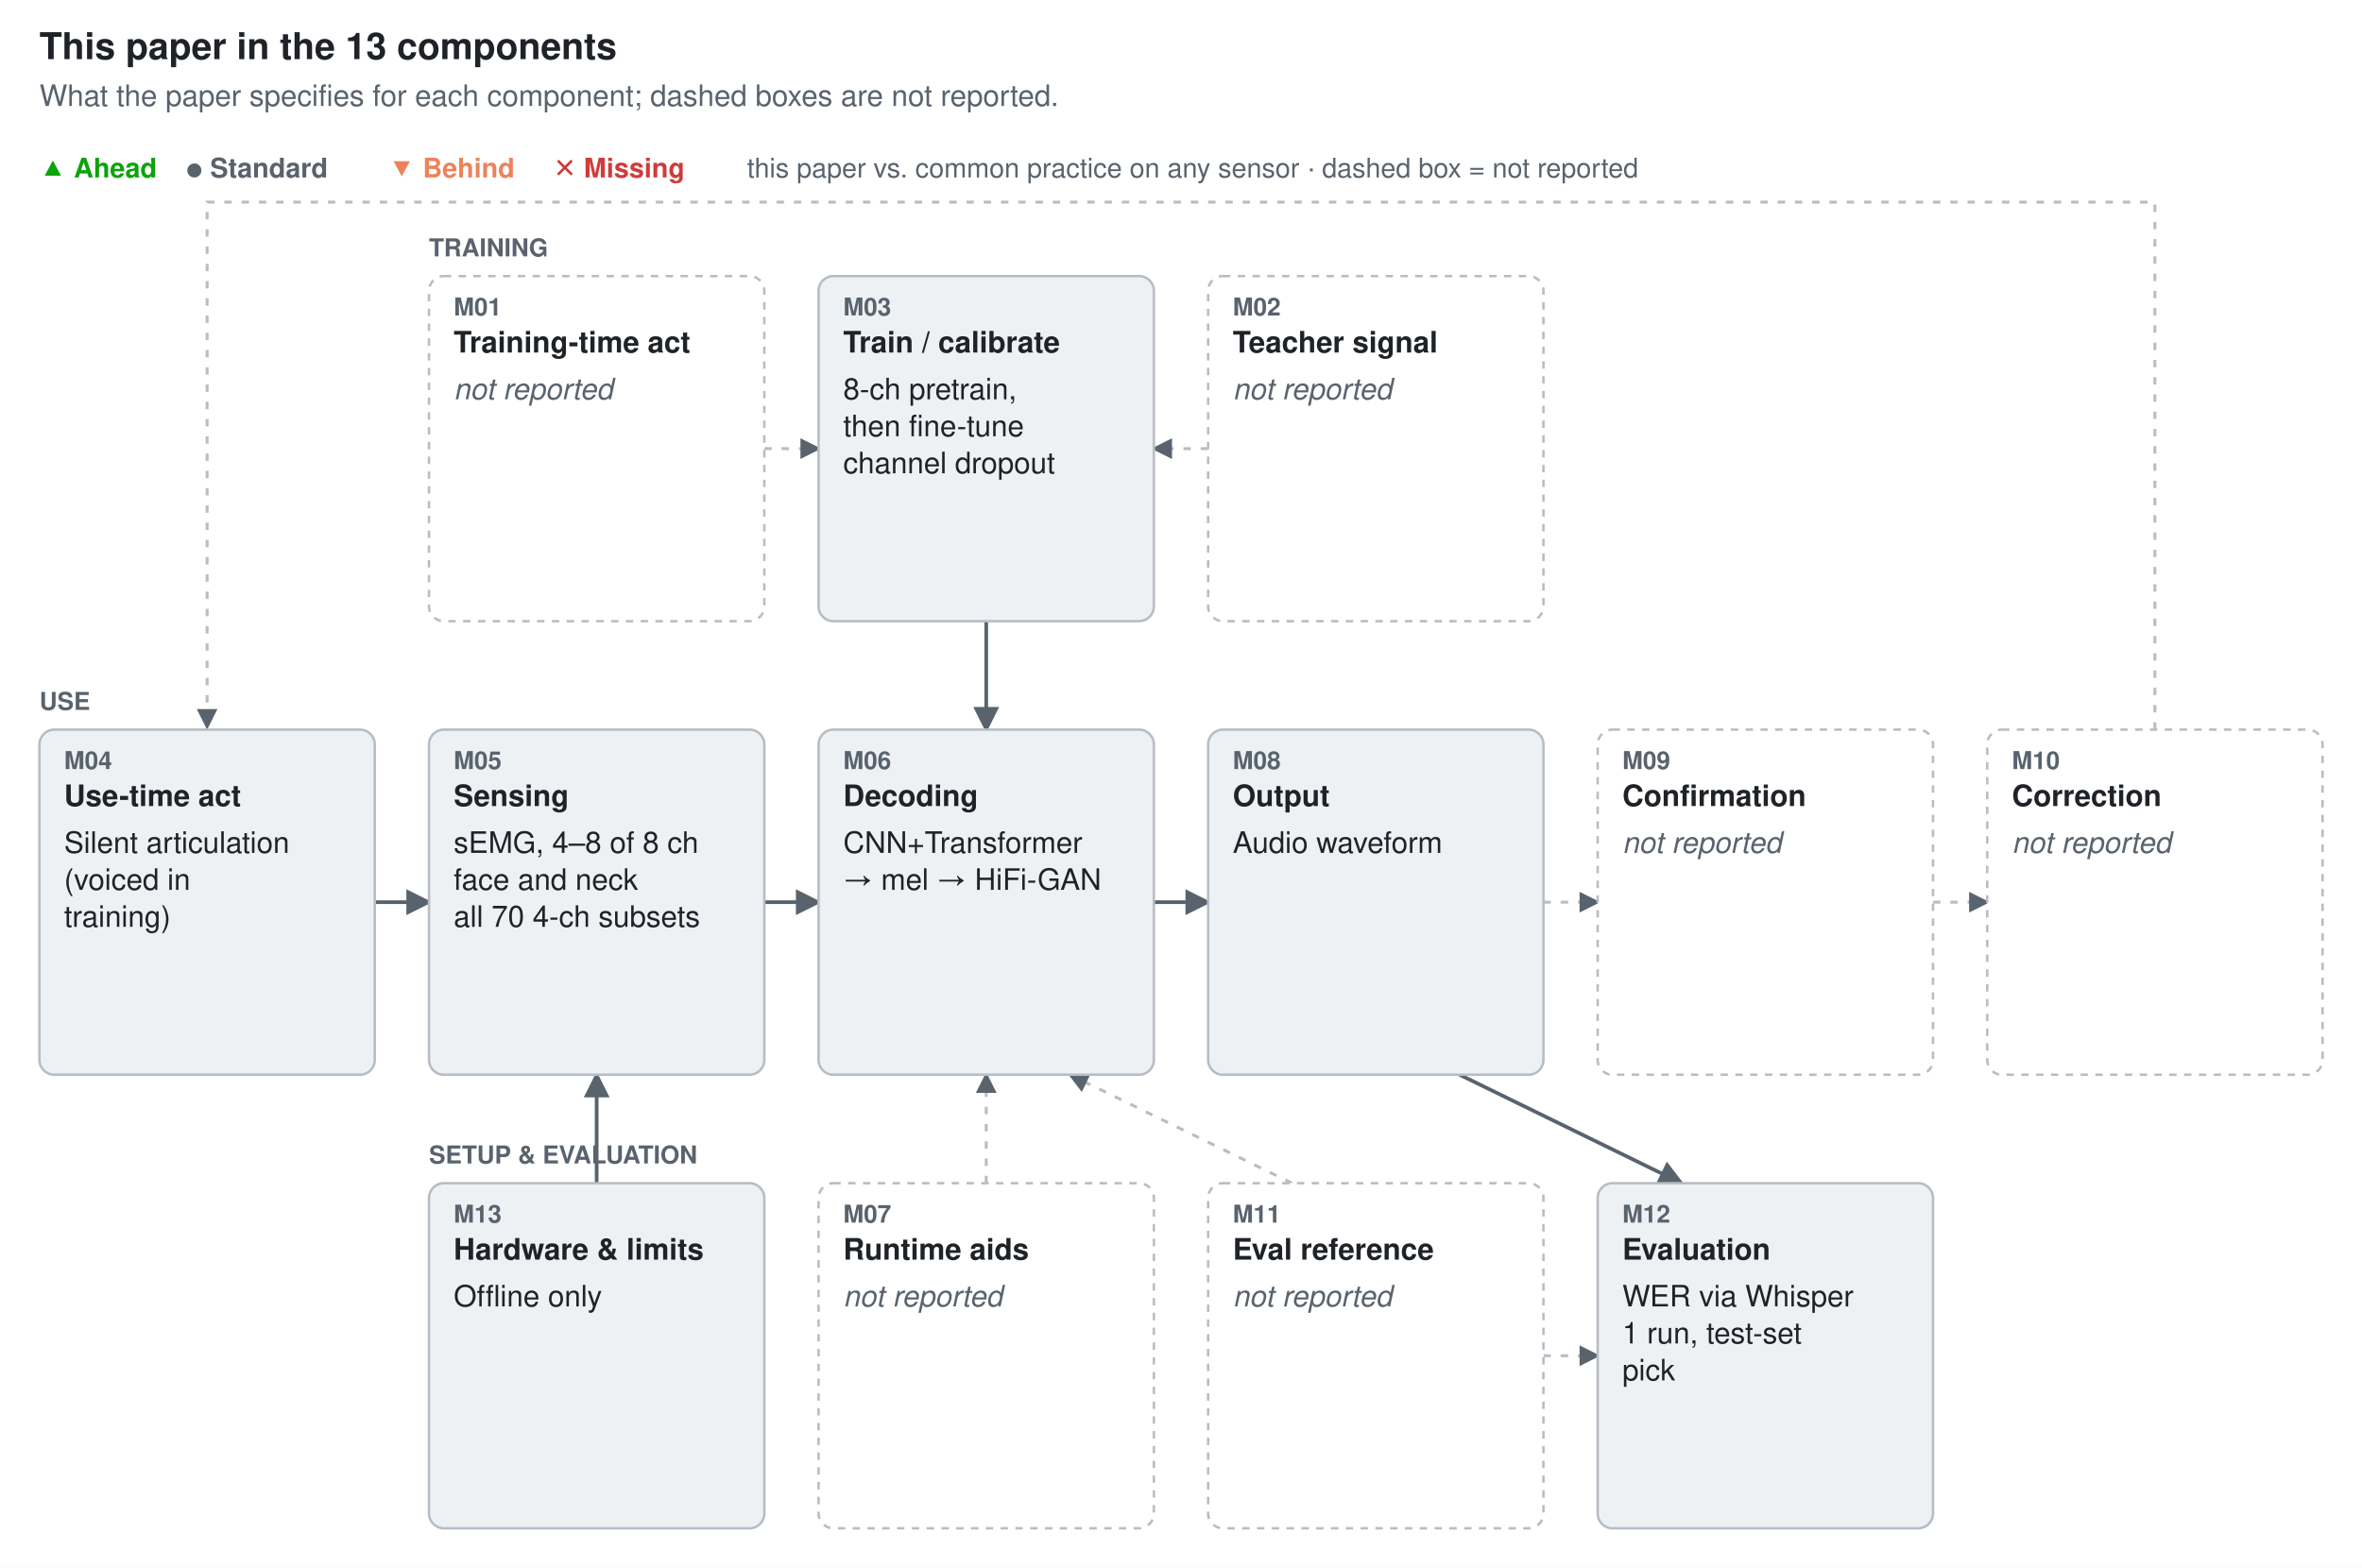
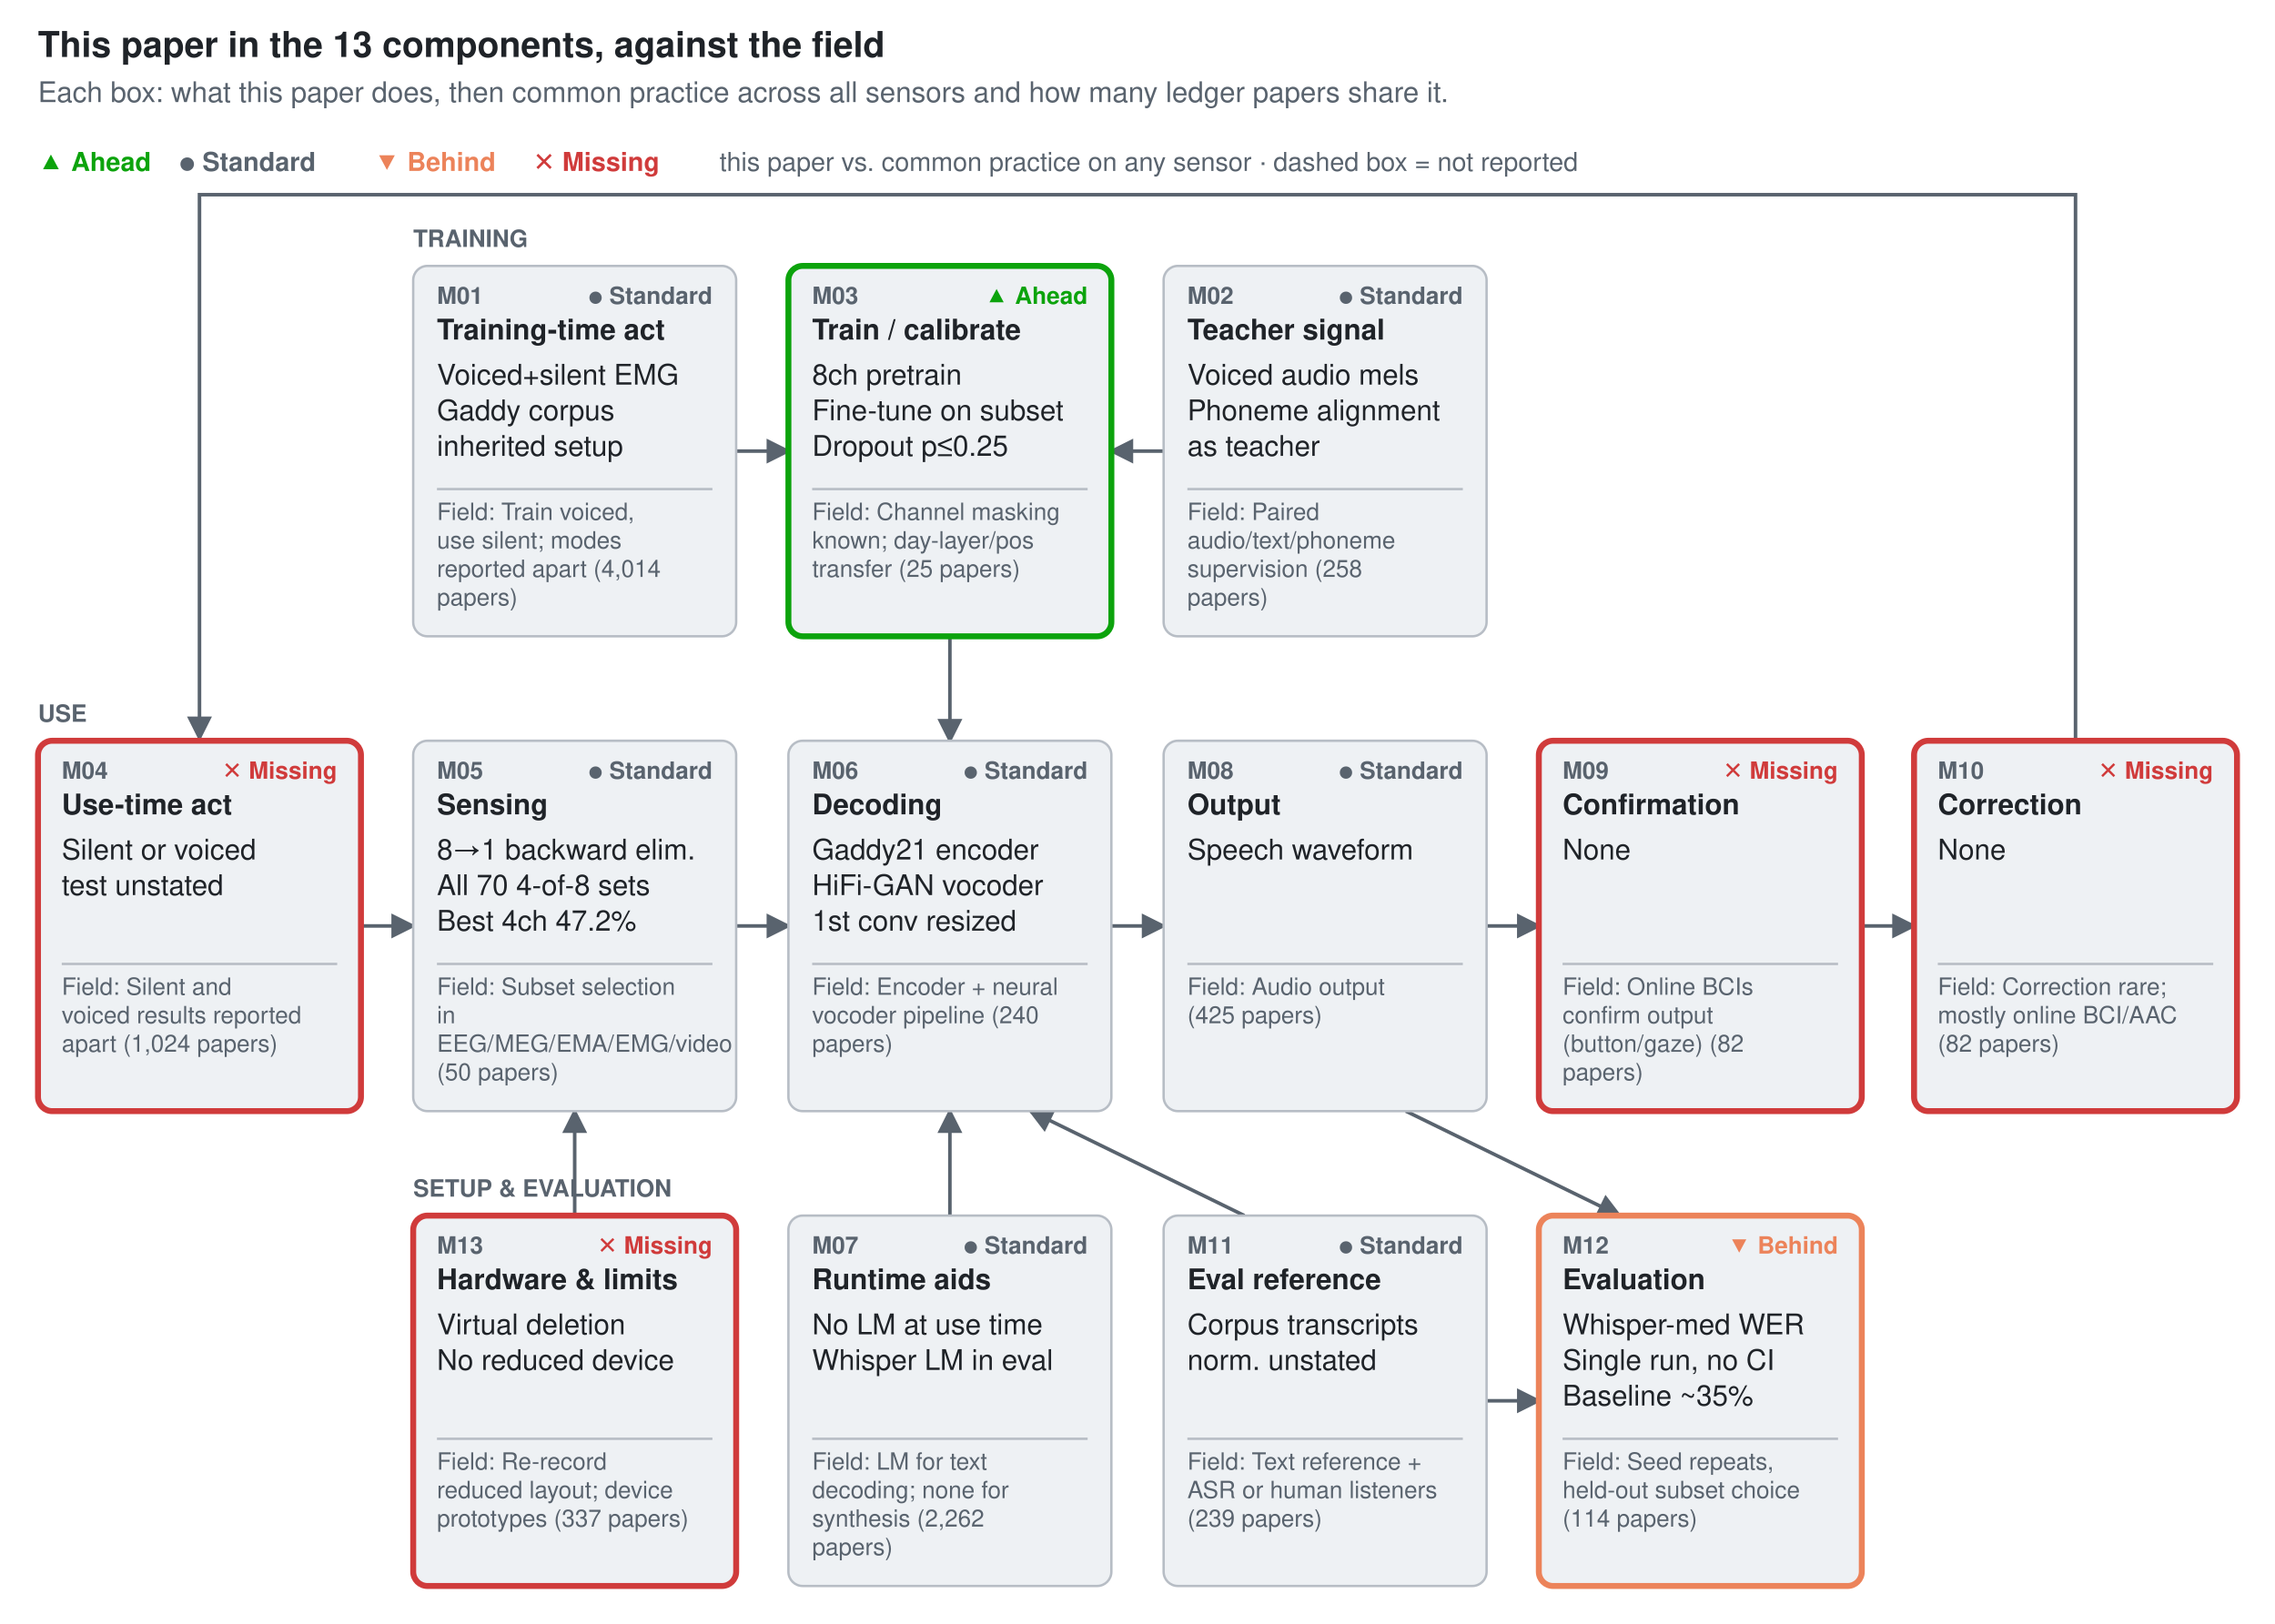
- <svg xmlns="http://www.w3.org/2000/svg" width="958" height="636" viewBox="0 0 958 636" font-family="-apple-system, BlinkMacSystemFont, 'Segoe UI', Helvetica, Arial, sans-serif" role="img" aria-label="This paper in the 13 components">
-   <rect width="958" height="636" fill="#ffffff" />
-   <text x="16.0" y="24.0" font-size="15" fill="#1f2328" text-anchor="start" font-weight="600">This paper in the 13 components</text>
-   <text x="16.0" y="43.0" font-size="12" fill="#59636e" text-anchor="start">What the paper specifies for each component; dashed boxes are not reported.</text>
+ <svg xmlns="http://www.w3.org/2000/svg" width="958" height="684" viewBox="0 0 958 684" font-family="-apple-system, BlinkMacSystemFont, 'Segoe UI', Helvetica, Arial, sans-serif" role="img" aria-label="This paper in the 13 components, against the field">
+   <rect width="958" height="684" fill="#ffffff" />
+   <text x="16.0" y="24.0" font-size="15" fill="#1f2328" text-anchor="start" font-weight="600">This paper in the 13 components, against the field</text>
+   <text x="16.0" y="43.0" font-size="12" fill="#59636e" text-anchor="start">Each box: what this paper does, then common practice across all sensors and how many ledger papers share it.</text>
  <defs>
    <marker id="a" viewBox="0 0 8 8" refX="7" refY="4" markerWidth="7" markerHeight="7" orient="auto">
      <path d="M0,0 L8,4 L0,8 Z" fill="#59636e" />
    </marker>
  </defs>
-   <path d="M310,182.0 L332,182.0" fill="none" stroke="#b7bdc5" stroke-width="1.2" stroke-dasharray="3 4" marker-end="url(#a)" />
-   <path d="M490,182.0 L468,182.0" fill="none" stroke="#b7bdc5" stroke-width="1.2" stroke-dasharray="3 4" marker-end="url(#a)" />
-   <path d="M400.0,252 L400.0,296" fill="none" stroke="#59636e" stroke-width="1.5" marker-end="url(#a)" />
-   <path d="M152,366.0 L174,366.0" fill="none" stroke="#59636e" stroke-width="1.5" marker-end="url(#a)" />
-   <path d="M310,366.0 L332,366.0" fill="none" stroke="#59636e" stroke-width="1.5" marker-end="url(#a)" />
-   <path d="M400.0,480 L400.0,436" fill="none" stroke="#b7bdc5" stroke-width="1.2" stroke-dasharray="3 4" marker-end="url(#a)" />
-   <path d="M468,366.0 L490,366.0" fill="none" stroke="#59636e" stroke-width="1.5" marker-end="url(#a)" />
-   <path d="M626,366.0 L648,366.0" fill="none" stroke="#b7bdc5" stroke-width="1.2" stroke-dasharray="3 4" marker-end="url(#a)" />
-   <path d="M784,366.0 L806,366.0" fill="none" stroke="#b7bdc5" stroke-width="1.2" stroke-dasharray="3 4" marker-end="url(#a)" />
-   <path d="M874.0,296 L874.0,82 L84.0,82 L84.0,295" fill="none" stroke="#b7bdc5" stroke-width="1.2" stroke-dasharray="3 4" marker-end="url(#a)" />
-   <path d="M592.0,436 L682.0,480" fill="none" stroke="#59636e" stroke-width="1.5" marker-end="url(#a)" />
-   <path d="M626,550.0 L648,550.0" fill="none" stroke="#b7bdc5" stroke-width="1.2" stroke-dasharray="3 4" marker-end="url(#a)" />
-   <path d="M524.0,480 L434.0,436" fill="none" stroke="#b7bdc5" stroke-width="1.2" stroke-dasharray="3 4" marker-end="url(#a)" />
-   <path d="M242.0,480 L242.0,436" fill="none" stroke="#59636e" stroke-width="1.5" marker-end="url(#a)" />
+   <path d="M310,190.0 L332,190.0" fill="none" stroke="#59636e" stroke-width="1.5" marker-end="url(#a)" />
+   <path d="M490,190.0 L468,190.0" fill="none" stroke="#59636e" stroke-width="1.5" marker-end="url(#a)" />
+   <path d="M400.0,268 L400.0,312" fill="none" stroke="#59636e" stroke-width="1.5" marker-end="url(#a)" />
+   <path d="M152,390.0 L174,390.0" fill="none" stroke="#59636e" stroke-width="1.5" marker-end="url(#a)" />
+   <path d="M310,390.0 L332,390.0" fill="none" stroke="#59636e" stroke-width="1.5" marker-end="url(#a)" />
+   <path d="M400.0,512 L400.0,468" fill="none" stroke="#59636e" stroke-width="1.5" marker-end="url(#a)" />
+   <path d="M468,390.0 L490,390.0" fill="none" stroke="#59636e" stroke-width="1.5" marker-end="url(#a)" />
+   <path d="M626,390.0 L648,390.0" fill="none" stroke="#59636e" stroke-width="1.5" marker-end="url(#a)" />
+   <path d="M784,390.0 L806,390.0" fill="none" stroke="#59636e" stroke-width="1.5" marker-end="url(#a)" />
+   <path d="M874.0,312 L874.0,82 L84.0,82 L84.0,311" fill="none" stroke="#59636e" stroke-width="1.5" marker-end="url(#a)" />
+   <path d="M592.0,468 L682.0,512" fill="none" stroke="#59636e" stroke-width="1.5" marker-end="url(#a)" />
+   <path d="M626,590.0 L648,590.0" fill="none" stroke="#59636e" stroke-width="1.5" marker-end="url(#a)" />
+   <path d="M524.0,512 L434.0,468" fill="none" stroke="#59636e" stroke-width="1.5" marker-end="url(#a)" />
+   <path d="M242.0,512 L242.0,468" fill="none" stroke="#59636e" stroke-width="1.5" marker-end="url(#a)" />
  <text x="174.0" y="104.0" font-size="10" fill="#59636e" text-anchor="start" font-weight="600">TRAINING</text>
-   <text x="16.0" y="288.0" font-size="10" fill="#59636e" text-anchor="start" font-weight="600">USE</text>
-   <text x="174.0" y="472.0" font-size="10" fill="#59636e" text-anchor="start" font-weight="600">SETUP &amp; EVALUATION</text>
-   <rect x="174" y="112" width="136" height="140" rx="6" fill="#ffffff" stroke="#b7bdc5" stroke-width="1" stroke-dasharray="3 3" />
-   <text x="184.0" y="162.0" font-size="12" fill="#59636e" text-anchor="start" font-style="italic">not reported</text>
+   <text x="16.0" y="304.0" font-size="10" fill="#59636e" text-anchor="start" font-weight="600">USE</text>
+   <text x="174.0" y="504.0" font-size="10" fill="#59636e" text-anchor="start" font-weight="600">SETUP &amp; EVALUATION</text>
+   <rect x="174" y="112" width="136" height="156" rx="6" fill="#eef1f4" stroke="#b7bdc5" stroke-width="1" />
+   <text x="184.0" y="162.0" font-size="12" fill="#1f2328" text-anchor="start">Voiced+silent EMG</text>
+   <text x="184.0" y="177.0" font-size="12" fill="#1f2328" text-anchor="start">Gaddy corpus</text>
+   <text x="184.0" y="192.0" font-size="12" fill="#1f2328" text-anchor="start">inherited setup</text>
+   <line x1="184.0" y1="206.0" x2="300.0" y2="206.0" stroke="#b7bdc5" stroke-width="1" />
+   <text x="184.0" y="219.0" font-size="10" fill="#59636e" text-anchor="start">Field: Train voiced,</text>
+   <text x="184.0" y="231.0" font-size="10" fill="#59636e" text-anchor="start">use silent; modes</text>
+   <text x="184.0" y="243.0" font-size="10" fill="#59636e" text-anchor="start">reported apart (4,014</text>
+   <text x="184.0" y="255.0" font-size="10" fill="#59636e" text-anchor="start">papers)</text>
+   <text x="300.0" y="128.0" font-size="10" fill="#59636e" text-anchor="end" font-weight="700">● Standard</text>
  <text x="184.0" y="128.0" font-size="10" fill="#59636e" text-anchor="start" font-weight="600">M01</text>
  <text x="184.0" y="143.0" font-size="12" fill="#1f2328" text-anchor="start" font-weight="700">Training-time act</text>
-   <rect x="332" y="112" width="136" height="140" rx="6" fill="#eef1f4" stroke="#b7bdc5" stroke-width="1" />
-   <text x="342.0" y="162.0" font-size="12" fill="#1f2328" text-anchor="start">8-ch pretrain,</text>
-   <text x="342.0" y="177.0" font-size="12" fill="#1f2328" text-anchor="start">then fine-tune</text>
-   <text x="342.0" y="192.0" font-size="12" fill="#1f2328" text-anchor="start">channel dropout</text>
+   <rect x="332" y="112" width="136" height="156" rx="6" fill="#eef1f4" stroke="#0ca30c" stroke-width="2.5" />
+   <text x="342.0" y="162.0" font-size="12" fill="#1f2328" text-anchor="start">8ch pretrain</text>
+   <text x="342.0" y="177.0" font-size="12" fill="#1f2328" text-anchor="start">Fine-tune on subset</text>
+   <text x="342.0" y="192.0" font-size="12" fill="#1f2328" text-anchor="start">Dropout p≤0.25</text>
+   <line x1="342.0" y1="206.0" x2="458.0" y2="206.0" stroke="#b7bdc5" stroke-width="1" />
+   <text x="342.0" y="219.0" font-size="10" fill="#59636e" text-anchor="start">Field: Channel masking</text>
+   <text x="342.0" y="231.0" font-size="10" fill="#59636e" text-anchor="start">known; day-layer/pos</text>
+   <text x="342.0" y="243.0" font-size="10" fill="#59636e" text-anchor="start">transfer (25 papers)</text>
+   <text x="458.0" y="128.0" font-size="10" fill="#0ca30c" text-anchor="end" font-weight="700">▲ Ahead</text>
  <text x="342.0" y="128.0" font-size="10" fill="#59636e" text-anchor="start" font-weight="600">M03</text>
  <text x="342.0" y="143.0" font-size="12" fill="#1f2328" text-anchor="start" font-weight="700">Train / calibrate</text>
-   <rect x="490" y="112" width="136" height="140" rx="6" fill="#ffffff" stroke="#b7bdc5" stroke-width="1" stroke-dasharray="3 3" />
-   <text x="500.0" y="162.0" font-size="12" fill="#59636e" text-anchor="start" font-style="italic">not reported</text>
+   <rect x="490" y="112" width="136" height="156" rx="6" fill="#eef1f4" stroke="#b7bdc5" stroke-width="1" />
+   <text x="500.0" y="162.0" font-size="12" fill="#1f2328" text-anchor="start">Voiced audio mels</text>
+   <text x="500.0" y="177.0" font-size="12" fill="#1f2328" text-anchor="start">Phoneme alignment</text>
+   <text x="500.0" y="192.0" font-size="12" fill="#1f2328" text-anchor="start">as teacher</text>
+   <line x1="500.0" y1="206.0" x2="616.0" y2="206.0" stroke="#b7bdc5" stroke-width="1" />
+   <text x="500.0" y="219.0" font-size="10" fill="#59636e" text-anchor="start">Field: Paired</text>
+   <text x="500.0" y="231.0" font-size="10" fill="#59636e" text-anchor="start">audio/text/phoneme</text>
+   <text x="500.0" y="243.0" font-size="10" fill="#59636e" text-anchor="start">supervision (258</text>
+   <text x="500.0" y="255.0" font-size="10" fill="#59636e" text-anchor="start">papers)</text>
+   <text x="616.0" y="128.0" font-size="10" fill="#59636e" text-anchor="end" font-weight="700">● Standard</text>
  <text x="500.0" y="128.0" font-size="10" fill="#59636e" text-anchor="start" font-weight="600">M02</text>
  <text x="500.0" y="143.0" font-size="12" fill="#1f2328" text-anchor="start" font-weight="700">Teacher signal</text>
-   <rect x="16" y="296" width="136" height="140" rx="6" fill="#eef1f4" stroke="#b7bdc5" stroke-width="1" />
-   <text x="26.0" y="346.0" font-size="12" fill="#1f2328" text-anchor="start">Silent articulation</text>
-   <text x="26.0" y="361.0" font-size="12" fill="#1f2328" text-anchor="start">(voiced in</text>
-   <text x="26.0" y="376.0" font-size="12" fill="#1f2328" text-anchor="start">training)</text>
-   <text x="26.0" y="312.0" font-size="10" fill="#59636e" text-anchor="start" font-weight="600">M04</text>
-   <text x="26.0" y="327.0" font-size="12" fill="#1f2328" text-anchor="start" font-weight="700">Use-time act</text>
-   <rect x="174" y="296" width="136" height="140" rx="6" fill="#eef1f4" stroke="#b7bdc5" stroke-width="1" />
-   <text x="184.0" y="346.0" font-size="12" fill="#1f2328" text-anchor="start">sEMG, 4–8 of 8 ch</text>
-   <text x="184.0" y="361.0" font-size="12" fill="#1f2328" text-anchor="start">face and neck</text>
-   <text x="184.0" y="376.0" font-size="12" fill="#1f2328" text-anchor="start">all 70 4-ch subsets</text>
-   <text x="184.0" y="312.0" font-size="10" fill="#59636e" text-anchor="start" font-weight="600">M05</text>
-   <text x="184.0" y="327.0" font-size="12" fill="#1f2328" text-anchor="start" font-weight="700">Sensing</text>
-   <rect x="332" y="296" width="136" height="140" rx="6" fill="#eef1f4" stroke="#b7bdc5" stroke-width="1" />
-   <text x="342.0" y="346.0" font-size="12" fill="#1f2328" text-anchor="start">CNN+Transformer</text>
-   <text x="342.0" y="361.0" font-size="12" fill="#1f2328" text-anchor="start">→ mel → HiFi-GAN</text>
-   <text x="342.0" y="312.0" font-size="10" fill="#59636e" text-anchor="start" font-weight="600">M06</text>
-   <text x="342.0" y="327.0" font-size="12" fill="#1f2328" text-anchor="start" font-weight="700">Decoding</text>
-   <rect x="490" y="296" width="136" height="140" rx="6" fill="#eef1f4" stroke="#b7bdc5" stroke-width="1" />
-   <text x="500.0" y="346.0" font-size="12" fill="#1f2328" text-anchor="start">Audio waveform</text>
-   <text x="500.0" y="312.0" font-size="10" fill="#59636e" text-anchor="start" font-weight="600">M08</text>
-   <text x="500.0" y="327.0" font-size="12" fill="#1f2328" text-anchor="start" font-weight="700">Output</text>
-   <rect x="648" y="296" width="136" height="140" rx="6" fill="#ffffff" stroke="#b7bdc5" stroke-width="1" stroke-dasharray="3 3" />
-   <text x="658.0" y="346.0" font-size="12" fill="#59636e" text-anchor="start" font-style="italic">not reported</text>
-   <text x="658.0" y="312.0" font-size="10" fill="#59636e" text-anchor="start" font-weight="600">M09</text>
-   <text x="658.0" y="327.0" font-size="12" fill="#1f2328" text-anchor="start" font-weight="700">Confirmation</text>
-   <rect x="806" y="296" width="136" height="140" rx="6" fill="#ffffff" stroke="#b7bdc5" stroke-width="1" stroke-dasharray="3 3" />
-   <text x="816.0" y="346.0" font-size="12" fill="#59636e" text-anchor="start" font-style="italic">not reported</text>
-   <text x="816.0" y="312.0" font-size="10" fill="#59636e" text-anchor="start" font-weight="600">M10</text>
-   <text x="816.0" y="327.0" font-size="12" fill="#1f2328" text-anchor="start" font-weight="700">Correction</text>
-   <rect x="174" y="480" width="136" height="140" rx="6" fill="#eef1f4" stroke="#b7bdc5" stroke-width="1" />
-   <text x="184.0" y="530.0" font-size="12" fill="#1f2328" text-anchor="start">Offline only</text>
-   <text x="184.0" y="496.0" font-size="10" fill="#59636e" text-anchor="start" font-weight="600">M13</text>
-   <text x="184.0" y="511.0" font-size="12" fill="#1f2328" text-anchor="start" font-weight="700">Hardware &amp; limits</text>
-   <rect x="332" y="480" width="136" height="140" rx="6" fill="#ffffff" stroke="#b7bdc5" stroke-width="1" stroke-dasharray="3 3" />
-   <text x="342.0" y="530.0" font-size="12" fill="#59636e" text-anchor="start" font-style="italic">not reported</text>
-   <text x="342.0" y="496.0" font-size="10" fill="#59636e" text-anchor="start" font-weight="600">M07</text>
-   <text x="342.0" y="511.0" font-size="12" fill="#1f2328" text-anchor="start" font-weight="700">Runtime aids</text>
-   <rect x="490" y="480" width="136" height="140" rx="6" fill="#ffffff" stroke="#b7bdc5" stroke-width="1" stroke-dasharray="3 3" />
-   <text x="500.0" y="530.0" font-size="12" fill="#59636e" text-anchor="start" font-style="italic">not reported</text>
-   <text x="500.0" y="496.0" font-size="10" fill="#59636e" text-anchor="start" font-weight="600">M11</text>
-   <text x="500.0" y="511.0" font-size="12" fill="#1f2328" text-anchor="start" font-weight="700">Eval reference</text>
-   <rect x="648" y="480" width="136" height="140" rx="6" fill="#eef1f4" stroke="#b7bdc5" stroke-width="1" />
-   <text x="658.0" y="530.0" font-size="12" fill="#1f2328" text-anchor="start">WER via Whisper</text>
-   <text x="658.0" y="545.0" font-size="12" fill="#1f2328" text-anchor="start">1 run, test-set</text>
-   <text x="658.0" y="560.0" font-size="12" fill="#1f2328" text-anchor="start">pick</text>
-   <text x="658.0" y="496.0" font-size="10" fill="#59636e" text-anchor="start" font-weight="600">M12</text>
-   <text x="658.0" y="511.0" font-size="12" fill="#1f2328" text-anchor="start" font-weight="700">Evaluation</text>
+   <rect x="16" y="312" width="136" height="156" rx="6" fill="#eef1f4" stroke="#d03b3b" stroke-width="2.5" />
+   <text x="26.0" y="362.0" font-size="12" fill="#1f2328" text-anchor="start">Silent or voiced</text>
+   <text x="26.0" y="377.0" font-size="12" fill="#1f2328" text-anchor="start">test unstated</text>
+   <line x1="26.0" y1="406.0" x2="142.0" y2="406.0" stroke="#b7bdc5" stroke-width="1" />
+   <text x="26.0" y="419.0" font-size="10" fill="#59636e" text-anchor="start">Field: Silent and</text>
+   <text x="26.0" y="431.0" font-size="10" fill="#59636e" text-anchor="start">voiced results reported</text>
+   <text x="26.0" y="443.0" font-size="10" fill="#59636e" text-anchor="start">apart (1,024 papers)</text>
+   <text x="142.0" y="328.0" font-size="10" fill="#d03b3b" text-anchor="end" font-weight="700">✕ Missing</text>
+   <text x="26.0" y="328.0" font-size="10" fill="#59636e" text-anchor="start" font-weight="600">M04</text>
+   <text x="26.0" y="343.0" font-size="12" fill="#1f2328" text-anchor="start" font-weight="700">Use-time act</text>
+   <rect x="174" y="312" width="136" height="156" rx="6" fill="#eef1f4" stroke="#b7bdc5" stroke-width="1" />
+   <text x="184.0" y="362.0" font-size="12" fill="#1f2328" text-anchor="start">8→1 backward elim.</text>
+   <text x="184.0" y="377.0" font-size="12" fill="#1f2328" text-anchor="start">All 70 4-of-8 sets</text>
+   <text x="184.0" y="392.0" font-size="12" fill="#1f2328" text-anchor="start">Best 4ch 47.2%</text>
+   <line x1="184.0" y1="406.0" x2="300.0" y2="406.0" stroke="#b7bdc5" stroke-width="1" />
+   <text x="184.0" y="419.0" font-size="10" fill="#59636e" text-anchor="start">Field: Subset selection</text>
+   <text x="184.0" y="431.0" font-size="10" fill="#59636e" text-anchor="start">in</text>
+   <text x="184.0" y="443.0" font-size="10" fill="#59636e" text-anchor="start">EEG/MEG/EMA/EMG/video</text>
+   <text x="184.0" y="455.0" font-size="10" fill="#59636e" text-anchor="start">(50 papers)</text>
+   <text x="300.0" y="328.0" font-size="10" fill="#59636e" text-anchor="end" font-weight="700">● Standard</text>
+   <text x="184.0" y="328.0" font-size="10" fill="#59636e" text-anchor="start" font-weight="600">M05</text>
+   <text x="184.0" y="343.0" font-size="12" fill="#1f2328" text-anchor="start" font-weight="700">Sensing</text>
+   <rect x="332" y="312" width="136" height="156" rx="6" fill="#eef1f4" stroke="#b7bdc5" stroke-width="1" />
+   <text x="342.0" y="362.0" font-size="12" fill="#1f2328" text-anchor="start">Gaddy21 encoder</text>
+   <text x="342.0" y="377.0" font-size="12" fill="#1f2328" text-anchor="start">HiFi-GAN vocoder</text>
+   <text x="342.0" y="392.0" font-size="12" fill="#1f2328" text-anchor="start">1st conv resized</text>
+   <line x1="342.0" y1="406.0" x2="458.0" y2="406.0" stroke="#b7bdc5" stroke-width="1" />
+   <text x="342.0" y="419.0" font-size="10" fill="#59636e" text-anchor="start">Field: Encoder + neural</text>
+   <text x="342.0" y="431.0" font-size="10" fill="#59636e" text-anchor="start">vocoder pipeline (240</text>
+   <text x="342.0" y="443.0" font-size="10" fill="#59636e" text-anchor="start">papers)</text>
+   <text x="458.0" y="328.0" font-size="10" fill="#59636e" text-anchor="end" font-weight="700">● Standard</text>
+   <text x="342.0" y="328.0" font-size="10" fill="#59636e" text-anchor="start" font-weight="600">M06</text>
+   <text x="342.0" y="343.0" font-size="12" fill="#1f2328" text-anchor="start" font-weight="700">Decoding</text>
+   <rect x="490" y="312" width="136" height="156" rx="6" fill="#eef1f4" stroke="#b7bdc5" stroke-width="1" />
+   <text x="500.0" y="362.0" font-size="12" fill="#1f2328" text-anchor="start">Speech waveform</text>
+   <line x1="500.0" y1="406.0" x2="616.0" y2="406.0" stroke="#b7bdc5" stroke-width="1" />
+   <text x="500.0" y="419.0" font-size="10" fill="#59636e" text-anchor="start">Field: Audio output</text>
+   <text x="500.0" y="431.0" font-size="10" fill="#59636e" text-anchor="start">(425 papers)</text>
+   <text x="616.0" y="328.0" font-size="10" fill="#59636e" text-anchor="end" font-weight="700">● Standard</text>
+   <text x="500.0" y="328.0" font-size="10" fill="#59636e" text-anchor="start" font-weight="600">M08</text>
+   <text x="500.0" y="343.0" font-size="12" fill="#1f2328" text-anchor="start" font-weight="700">Output</text>
+   <rect x="648" y="312" width="136" height="156" rx="6" fill="#eef1f4" stroke="#d03b3b" stroke-width="2.5" />
+   <text x="658.0" y="362.0" font-size="12" fill="#1f2328" text-anchor="start">None</text>
+   <line x1="658.0" y1="406.0" x2="774.0" y2="406.0" stroke="#b7bdc5" stroke-width="1" />
+   <text x="658.0" y="419.0" font-size="10" fill="#59636e" text-anchor="start">Field: Online BCIs</text>
+   <text x="658.0" y="431.0" font-size="10" fill="#59636e" text-anchor="start">confirm output</text>
+   <text x="658.0" y="443.0" font-size="10" fill="#59636e" text-anchor="start">(button/gaze) (82</text>
+   <text x="658.0" y="455.0" font-size="10" fill="#59636e" text-anchor="start">papers)</text>
+   <text x="774.0" y="328.0" font-size="10" fill="#d03b3b" text-anchor="end" font-weight="700">✕ Missing</text>
+   <text x="658.0" y="328.0" font-size="10" fill="#59636e" text-anchor="start" font-weight="600">M09</text>
+   <text x="658.0" y="343.0" font-size="12" fill="#1f2328" text-anchor="start" font-weight="700">Confirmation</text>
+   <rect x="806" y="312" width="136" height="156" rx="6" fill="#eef1f4" stroke="#d03b3b" stroke-width="2.5" />
+   <text x="816.0" y="362.0" font-size="12" fill="#1f2328" text-anchor="start">None</text>
+   <line x1="816.0" y1="406.0" x2="932.0" y2="406.0" stroke="#b7bdc5" stroke-width="1" />
+   <text x="816.0" y="419.0" font-size="10" fill="#59636e" text-anchor="start">Field: Correction rare;</text>
+   <text x="816.0" y="431.0" font-size="10" fill="#59636e" text-anchor="start">mostly online BCI/AAC</text>
+   <text x="816.0" y="443.0" font-size="10" fill="#59636e" text-anchor="start">(82 papers)</text>
+   <text x="932.0" y="328.0" font-size="10" fill="#d03b3b" text-anchor="end" font-weight="700">✕ Missing</text>
+   <text x="816.0" y="328.0" font-size="10" fill="#59636e" text-anchor="start" font-weight="600">M10</text>
+   <text x="816.0" y="343.0" font-size="12" fill="#1f2328" text-anchor="start" font-weight="700">Correction</text>
+   <rect x="174" y="512" width="136" height="156" rx="6" fill="#eef1f4" stroke="#d03b3b" stroke-width="2.5" />
+   <text x="184.0" y="562.0" font-size="12" fill="#1f2328" text-anchor="start">Virtual deletion</text>
+   <text x="184.0" y="577.0" font-size="12" fill="#1f2328" text-anchor="start">No reduced device</text>
+   <line x1="184.0" y1="606.0" x2="300.0" y2="606.0" stroke="#b7bdc5" stroke-width="1" />
+   <text x="184.0" y="619.0" font-size="10" fill="#59636e" text-anchor="start">Field: Re-record</text>
+   <text x="184.0" y="631.0" font-size="10" fill="#59636e" text-anchor="start">reduced layout; device</text>
+   <text x="184.0" y="643.0" font-size="10" fill="#59636e" text-anchor="start">prototypes (337 papers)</text>
+   <text x="300.0" y="528.0" font-size="10" fill="#d03b3b" text-anchor="end" font-weight="700">✕ Missing</text>
+   <text x="184.0" y="528.0" font-size="10" fill="#59636e" text-anchor="start" font-weight="600">M13</text>
+   <text x="184.0" y="543.0" font-size="12" fill="#1f2328" text-anchor="start" font-weight="700">Hardware &amp; limits</text>
+   <rect x="332" y="512" width="136" height="156" rx="6" fill="#eef1f4" stroke="#b7bdc5" stroke-width="1" />
+   <text x="342.0" y="562.0" font-size="12" fill="#1f2328" text-anchor="start">No LM at use time</text>
+   <text x="342.0" y="577.0" font-size="12" fill="#1f2328" text-anchor="start">Whisper LM in eval</text>
+   <line x1="342.0" y1="606.0" x2="458.0" y2="606.0" stroke="#b7bdc5" stroke-width="1" />
+   <text x="342.0" y="619.0" font-size="10" fill="#59636e" text-anchor="start">Field: LM for text</text>
+   <text x="342.0" y="631.0" font-size="10" fill="#59636e" text-anchor="start">decoding; none for</text>
+   <text x="342.0" y="643.0" font-size="10" fill="#59636e" text-anchor="start">synthesis (2,262</text>
+   <text x="342.0" y="655.0" font-size="10" fill="#59636e" text-anchor="start">papers)</text>
+   <text x="458.0" y="528.0" font-size="10" fill="#59636e" text-anchor="end" font-weight="700">● Standard</text>
+   <text x="342.0" y="528.0" font-size="10" fill="#59636e" text-anchor="start" font-weight="600">M07</text>
+   <text x="342.0" y="543.0" font-size="12" fill="#1f2328" text-anchor="start" font-weight="700">Runtime aids</text>
+   <rect x="490" y="512" width="136" height="156" rx="6" fill="#eef1f4" stroke="#b7bdc5" stroke-width="1" />
+   <text x="500.0" y="562.0" font-size="12" fill="#1f2328" text-anchor="start">Corpus transcripts</text>
+   <text x="500.0" y="577.0" font-size="12" fill="#1f2328" text-anchor="start">norm. unstated</text>
+   <line x1="500.0" y1="606.0" x2="616.0" y2="606.0" stroke="#b7bdc5" stroke-width="1" />
+   <text x="500.0" y="619.0" font-size="10" fill="#59636e" text-anchor="start">Field: Text reference +</text>
+   <text x="500.0" y="631.0" font-size="10" fill="#59636e" text-anchor="start">ASR or human listeners</text>
+   <text x="500.0" y="643.0" font-size="10" fill="#59636e" text-anchor="start">(239 papers)</text>
+   <text x="616.0" y="528.0" font-size="10" fill="#59636e" text-anchor="end" font-weight="700">● Standard</text>
+   <text x="500.0" y="528.0" font-size="10" fill="#59636e" text-anchor="start" font-weight="600">M11</text>
+   <text x="500.0" y="543.0" font-size="12" fill="#1f2328" text-anchor="start" font-weight="700">Eval reference</text>
+   <rect x="648" y="512" width="136" height="156" rx="6" fill="#eef1f4" stroke="#ec835a" stroke-width="2.5" />
+   <text x="658.0" y="562.0" font-size="12" fill="#1f2328" text-anchor="start">Whisper-med WER</text>
+   <text x="658.0" y="577.0" font-size="12" fill="#1f2328" text-anchor="start">Single run, no CI</text>
+   <text x="658.0" y="592.0" font-size="12" fill="#1f2328" text-anchor="start">Baseline ~35%</text>
+   <line x1="658.0" y1="606.0" x2="774.0" y2="606.0" stroke="#b7bdc5" stroke-width="1" />
+   <text x="658.0" y="619.0" font-size="10" fill="#59636e" text-anchor="start">Field: Seed repeats,</text>
+   <text x="658.0" y="631.0" font-size="10" fill="#59636e" text-anchor="start">held-out subset choice</text>
+   <text x="658.0" y="643.0" font-size="10" fill="#59636e" text-anchor="start">(114 papers)</text>
+   <text x="774.0" y="528.0" font-size="10" fill="#ec835a" text-anchor="end" font-weight="700">▼ Behind</text>
+   <text x="658.0" y="528.0" font-size="10" fill="#59636e" text-anchor="start" font-weight="600">M12</text>
+   <text x="658.0" y="543.0" font-size="12" fill="#1f2328" text-anchor="start" font-weight="700">Evaluation</text>
  <text x="16.0" y="72.0" font-size="11" fill="#0ca30c" text-anchor="start" font-weight="700">▲ Ahead</text>
  <text x="75.5" y="72.0" font-size="11" fill="#59636e" text-anchor="start" font-weight="700">● Standard</text>
  <text x="157.5" y="72.0" font-size="11" fill="#ec835a" text-anchor="start" font-weight="700">▼ Behind</text>
  <text x="224.5" y="72.0" font-size="11" fill="#d03b3b" text-anchor="start" font-weight="700">✕ Missing</text>
  <text x="303.0" y="72.0" font-size="11" fill="#59636e" text-anchor="start">this paper vs. common practice on any sensor · dashed box = not reported</text>
</svg>
